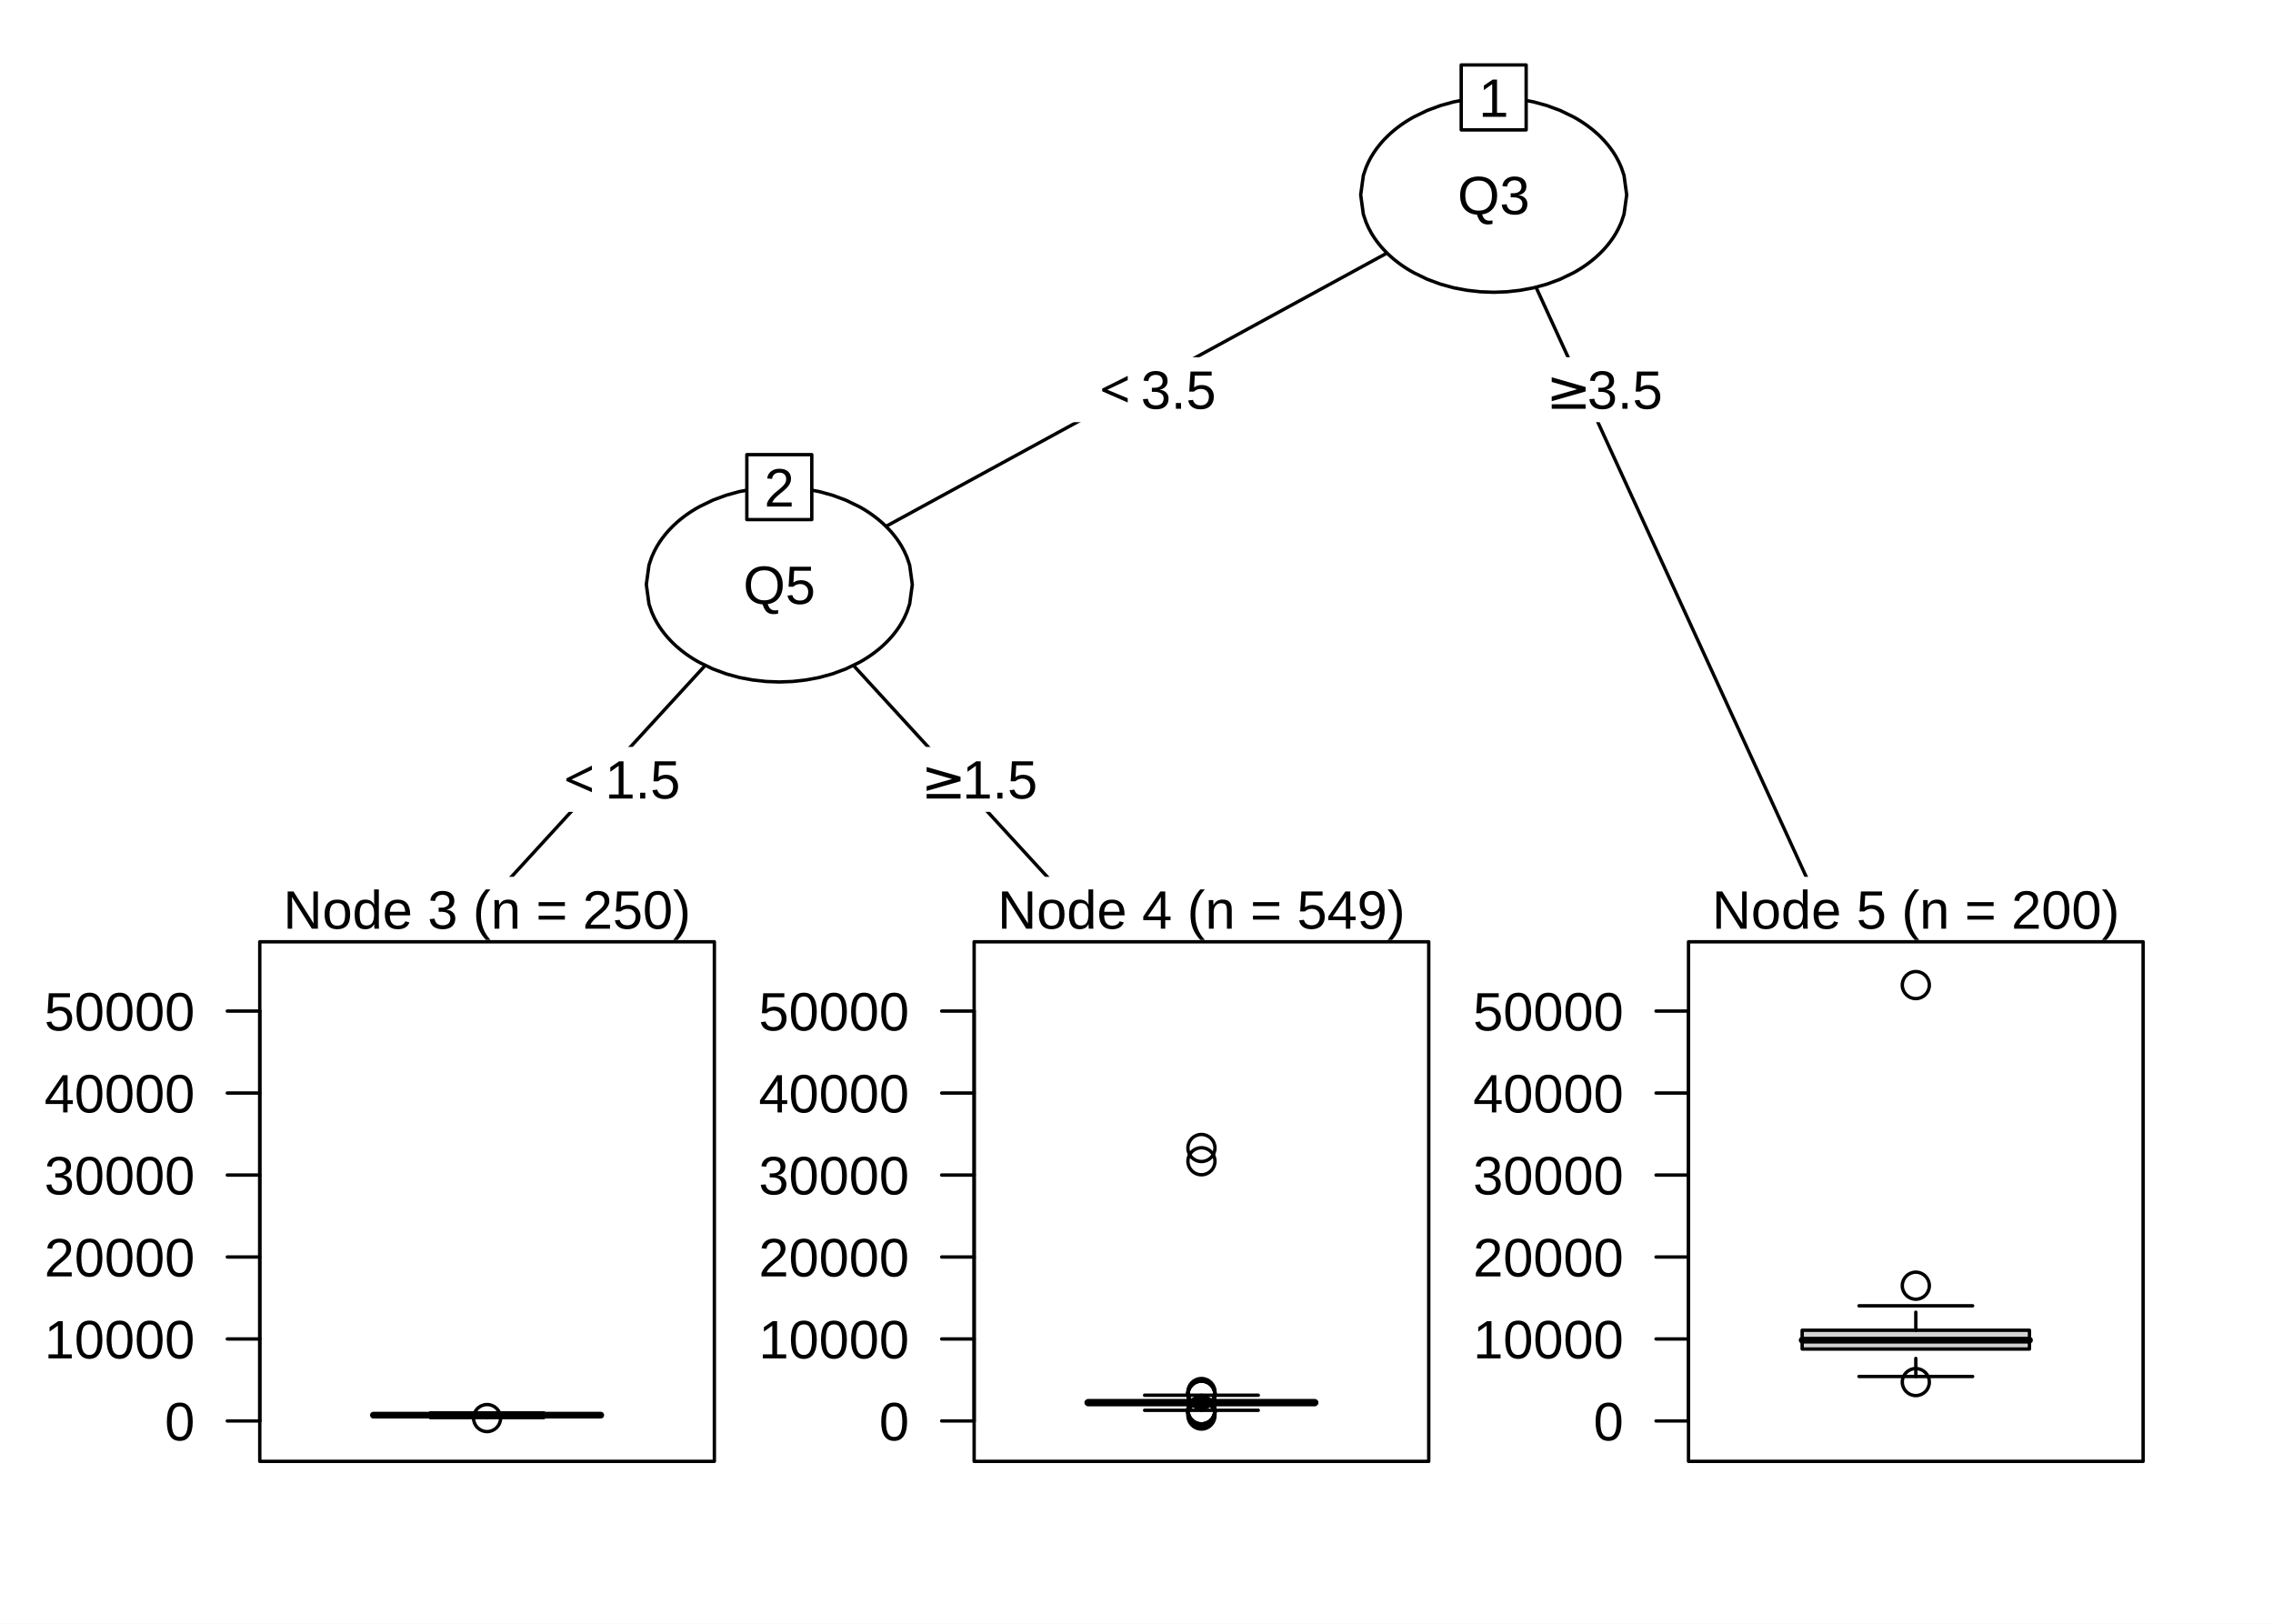
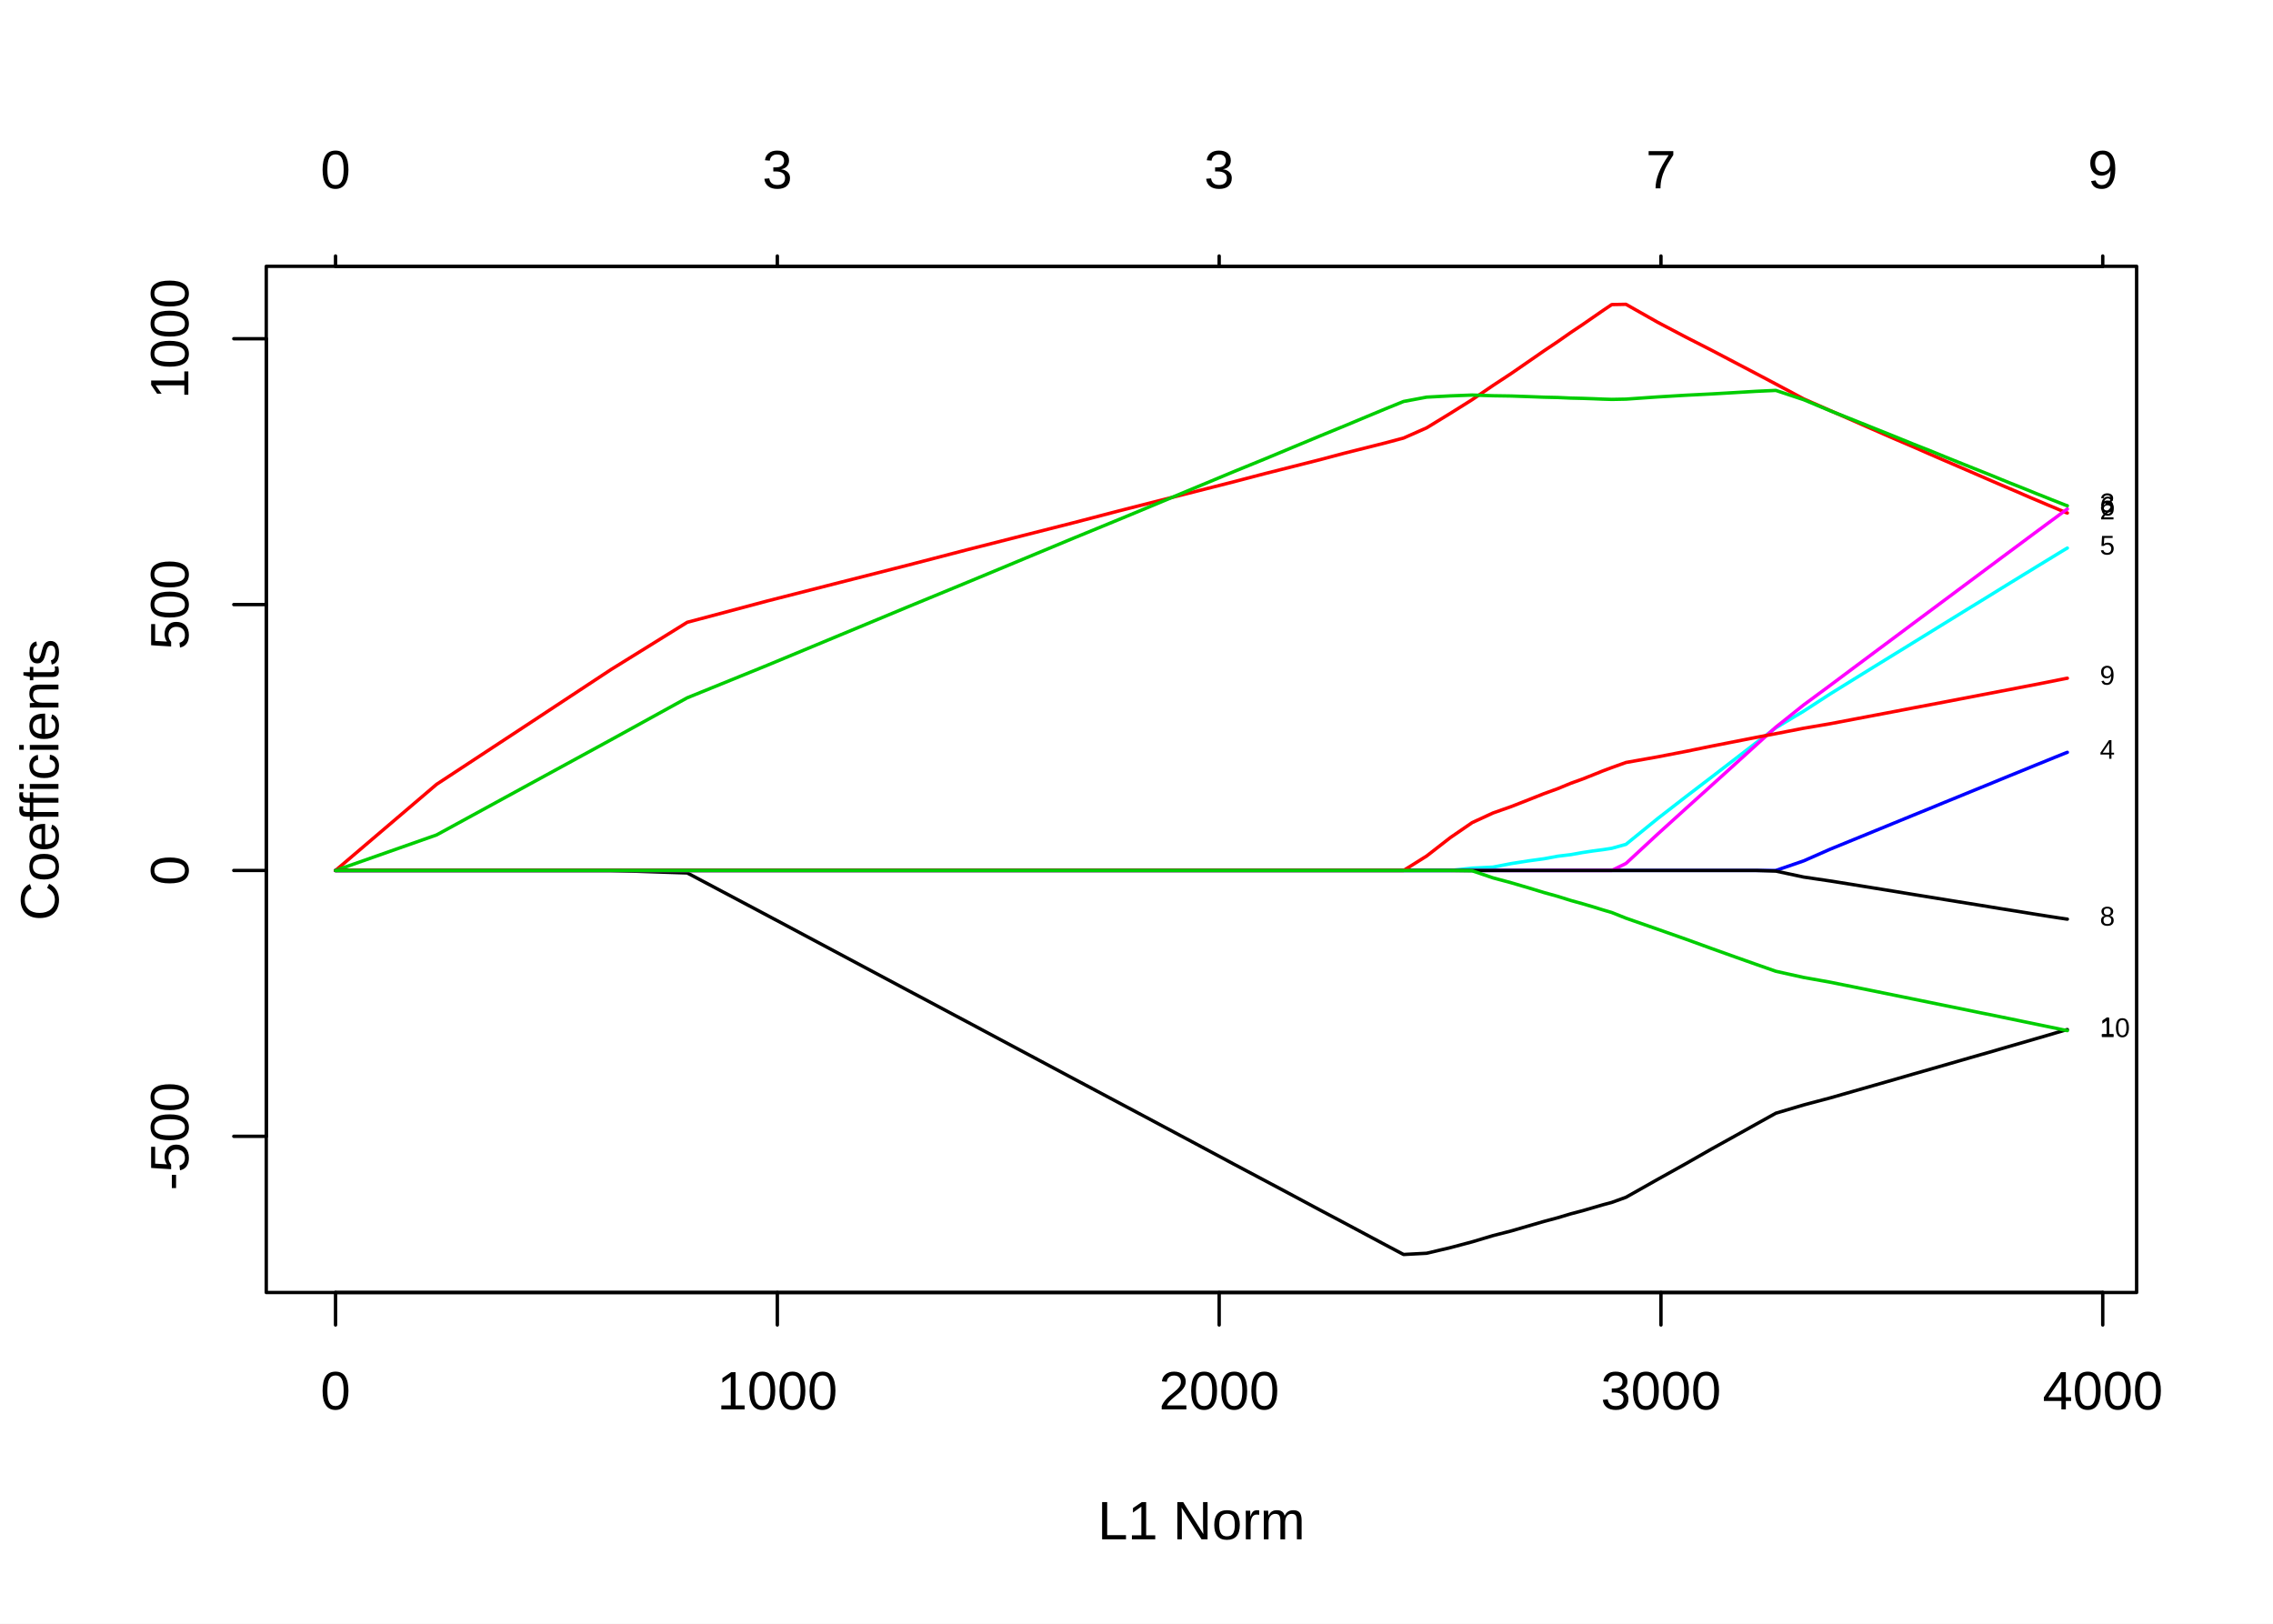
<svg xmlns="http://www.w3.org/2000/svg" viewBox="0 0 504.00 360.00">
  <defs>
    <style type="text/css">
    line, polyline, polygon, path, rect, circle {
      fill: none;
      stroke: #000000;
      stroke-linecap: round;
      stroke-linejoin: round;
      stroke-miterlimit: 10.00;
    }
  </style>
  </defs>
  <rect width="100%" height="100%" style="stroke: none; fill: #FFFFFF;" />
-   <polyline points="331.20,43.20 172.80,129.60 " style="stroke-width: 0.75;" />
-   <polyline points="331.20,43.20 410.40,216.00 " style="stroke-width: 0.75;" />
-   <polygon points="301.71,43.20 302.30,38.90 302.89,37.15 303.48,35.83 304.07,34.73 304.66,33.78 305.25,32.94 305.84,32.18 306.43,31.48 307.02,30.84 307.61,30.24 308.20,29.68 308.79,29.16 309.38,28.67 309.97,28.21 310.56,27.77 311.15,27.36 311.74,26.97 312.33,26.60 312.92,26.25 313.51,25.92 313.51,25.92 316.46,24.49 319.41,23.40 322.35,22.59 325.30,22.04 328.25,21.71 331.20,21.60 334.15,21.71 337.10,22.04 340.05,22.59 342.99,23.40 345.94,24.49 348.89,25.92 348.89,25.92 349.48,26.25 350.07,26.60 350.66,26.97 351.25,27.36 351.84,27.77 352.43,28.21 353.02,28.67 353.61,29.16 354.20,29.68 354.79,30.24 355.38,30.84 355.97,31.48 356.56,32.18 357.15,32.94 357.74,33.78 358.33,34.73 358.92,35.83 359.51,37.15 360.10,38.90 360.69,43.20 360.69,43.20 360.10,47.50 359.51,49.25 358.92,50.57 358.33,51.67 357.74,52.62 357.15,53.46 356.56,54.22 355.97,54.92 355.38,55.56 354.79,56.16 354.20,56.72 353.61,57.24 353.02,57.73 352.43,58.19 351.84,58.63 351.25,59.04 350.66,59.43 350.07,59.80 349.48,60.15 348.89,60.48 348.89,60.48 345.94,61.91 342.99,63.00 340.05,63.81 337.10,64.36 334.15,64.69 331.20,64.80 328.25,64.69 325.30,64.36 322.35,63.81 319.41,63.00 316.46,61.91 313.51,60.48 313.51,60.48 312.92,60.15 312.33,59.80 311.74,59.43 311.15,59.04 310.56,58.63 309.97,58.19 309.38,57.73 308.79,57.24 308.20,56.72 307.61,56.16 307.02,55.56 306.43,54.92 305.84,54.22 305.25,53.46 304.66,52.62 304.07,51.67 303.48,50.57 302.89,49.25 302.30,47.50 301.71,43.20 " style="stroke-width: 0.75; fill: #FFFFFF;" />
-   <text x="323.20" y="47.50" style="font-size: 12.00px; font-family: Arial;" textLength="16.01px" lengthAdjust="spacingAndGlyphs">Q3</text>
-   <rect x="324.00" y="14.40" width="14.40" height="14.40" style="stroke-width: 0.75; fill: #FFFFFF;" />
-   <text x="327.86" y="25.90" style="font-size: 12.00px; font-family: Arial;" textLength="6.67px" lengthAdjust="spacingAndGlyphs">1</text>
-   <rect x="234.35" y="79.20" width="35.30" height="14.40" style="stroke-width: 0.75; stroke: none; fill: #FFFFFF;" />
-   <text x="243.80" y="90.63" style="font-size: 12.00px; font-family: PT Serif;" textLength="6.40px" lengthAdjust="spacingAndGlyphs">&lt;</text>
-   <text x="252.97" y="90.63" style="font-size: 12.00px; font-family: Arial;" textLength="16.68px" lengthAdjust="spacingAndGlyphs">3.5</text>
-   <rect x="333.35" y="79.20" width="35.30" height="14.40" style="stroke-width: 0.75; stroke: none; fill: #FFFFFF;" />
-   <text x="342.80" y="90.63" style="font-size: 12.00px; font-family: PT Serif;" textLength="6.40px" lengthAdjust="spacingAndGlyphs">≥</text>
-   <text x="351.97" y="90.63" style="font-size: 12.00px; font-family: Arial;" textLength="16.68px" lengthAdjust="spacingAndGlyphs">3.5</text>
-   <polyline points="172.80,129.60 93.60,216.00 " style="stroke-width: 0.75;" />
-   <polyline points="172.80,129.60 252.00,216.00 " style="stroke-width: 0.75;" />
-   <polygon points="143.31,129.60 143.90,125.30 144.49,123.55 145.08,122.23 145.67,121.13 146.26,120.18 146.85,119.34 147.44,118.58 148.03,117.88 148.62,117.24 149.21,116.64 149.80,116.08 150.39,115.56 150.98,115.07 151.57,114.61 152.16,114.17 152.75,113.76 153.34,113.37 153.93,113.00 154.52,112.65 155.11,112.32 155.11,112.32 158.06,110.89 161.01,109.80 163.95,108.99 166.90,108.44 169.85,108.11 172.80,108.00 175.75,108.11 178.70,108.44 181.65,108.99 184.59,109.80 187.54,110.89 190.49,112.32 190.49,112.32 191.08,112.65 191.67,113.00 192.26,113.37 192.85,113.76 193.44,114.17 194.03,114.61 194.62,115.07 195.21,115.56 195.80,116.08 196.39,116.64 196.98,117.24 197.57,117.88 198.16,118.58 198.75,119.34 199.34,120.18 199.93,121.13 200.52,122.23 201.11,123.55 201.70,125.30 202.29,129.60 202.29,129.60 201.70,133.90 201.11,135.65 200.52,136.97 199.93,138.07 199.34,139.02 198.75,139.86 198.16,140.62 197.57,141.32 196.98,141.96 196.39,142.56 195.80,143.12 195.21,143.64 194.62,144.13 194.03,144.59 193.44,145.03 192.85,145.44 192.26,145.83 191.67,146.20 191.08,146.55 190.49,146.88 190.49,146.88 187.54,148.31 184.59,149.40 181.65,150.21 178.70,150.76 175.75,151.09 172.80,151.20 169.85,151.09 166.90,150.76 163.95,150.21 161.01,149.40 158.06,148.31 155.11,146.88 155.11,146.88 154.52,146.55 153.93,146.20 153.34,145.83 152.75,145.44 152.16,145.03 151.57,144.59 150.98,144.13 150.39,143.64 149.80,143.12 149.21,142.56 148.62,141.96 148.03,141.32 147.44,140.62 146.85,139.86 146.26,139.02 145.67,138.07 145.08,136.97 144.49,135.65 143.90,133.90 143.31,129.60 " style="stroke-width: 0.75; fill: #FFFFFF;" />
-   <text x="164.80" y="133.90" style="font-size: 12.00px; font-family: Arial;" textLength="16.01px" lengthAdjust="spacingAndGlyphs">Q5</text>
-   <rect x="165.60" y="100.80" width="14.40" height="14.40" style="stroke-width: 0.75; fill: #FFFFFF;" />
-   <text x="169.46" y="112.30" style="font-size: 12.00px; font-family: Arial;" textLength="6.67px" lengthAdjust="spacingAndGlyphs">2</text>
-   <rect x="115.55" y="165.60" width="35.30" height="14.40" style="stroke-width: 0.75; stroke: none; fill: #FFFFFF;" />
-   <text x="125.00" y="177.04" style="font-size: 12.00px; font-family: PT Serif;" textLength="6.40px" lengthAdjust="spacingAndGlyphs">&lt;</text>
-   <text x="134.17" y="177.04" style="font-size: 12.00px; font-family: Arial;" textLength="16.68px" lengthAdjust="spacingAndGlyphs">1.5</text>
-   <rect x="194.75" y="165.60" width="35.30" height="14.40" style="stroke-width: 0.75; stroke: none; fill: #FFFFFF;" />
-   <text x="204.20" y="177.04" style="font-size: 12.00px; font-family: PT Serif;" textLength="6.40px" lengthAdjust="spacingAndGlyphs">≥</text>
-   <text x="213.37" y="177.04" style="font-size: 12.00px; font-family: Arial;" textLength="16.68px" lengthAdjust="spacingAndGlyphs">1.5</text>
-   <rect x="14.40" y="194.40" width="158.40" height="129.60" style="stroke-width: 0.75; stroke: none; fill: #FFFFFF;" />
-   <text x="62.80" y="205.90" style="font-size: 12.00px; font-family: Arial;" textLength="90.39px" lengthAdjust="spacingAndGlyphs">Node 3 (n = 250)</text>
-   <polyline points="57.60,315.04 57.60,224.17 " style="stroke-width: 0.75;" />
-   <line x1="57.60" y1="315.04" x2="50.40" y2="315.04" style="stroke-width: 0.75;" />
-   <line x1="57.60" y1="296.86" x2="50.40" y2="296.86" style="stroke-width: 0.75;" />
-   <line x1="57.60" y1="278.69" x2="50.40" y2="278.69" style="stroke-width: 0.75;" />
-   <line x1="57.60" y1="260.52" x2="50.40" y2="260.52" style="stroke-width: 0.75;" />
-   <line x1="57.60" y1="242.34" x2="50.40" y2="242.34" style="stroke-width: 0.75;" />
-   <line x1="57.60" y1="224.17" x2="50.40" y2="224.17" style="stroke-width: 0.75;" />
-   <text x="36.53" y="319.34" style="font-size: 12.00px; font-family: Arial;" textLength="6.67px" lengthAdjust="spacingAndGlyphs">0</text>
-   <text x="9.83" y="301.16" style="font-size: 12.00px; font-family: Arial;" textLength="33.37px" lengthAdjust="spacingAndGlyphs">10000</text>
-   <text x="9.83" y="282.99" style="font-size: 12.00px; font-family: Arial;" textLength="33.37px" lengthAdjust="spacingAndGlyphs">20000</text>
-   <text x="9.83" y="264.81" style="font-size: 12.00px; font-family: Arial;" textLength="33.37px" lengthAdjust="spacingAndGlyphs">30000</text>
-   <text x="9.83" y="246.64" style="font-size: 12.00px; font-family: Arial;" textLength="33.37px" lengthAdjust="spacingAndGlyphs">40000</text>
-   <text x="9.83" y="228.46" style="font-size: 12.00px; font-family: Arial;" textLength="33.37px" lengthAdjust="spacingAndGlyphs">50000</text>
-   <rect x="57.60" y="208.80" width="100.80" height="115.20" style="stroke-width: 0.75;" />
  <defs>
-     <clipPath id="cpNTcuNjB8MTU4LjQwfDMyNC4wMHwyMDguODA=">
-       <rect x="57.60" y="208.80" width="100.80" height="115.20" />
+     <clipPath id="cpNTkuMDR8NDczLjc2fDI4Ni41Nnw1OS4wNA==">
+       <rect x="59.04" y="59.04" width="414.72" height="227.52" />
    </clipPath>
  </defs>
-   <polyline points="95.40,314.30 120.60,314.30 " style="stroke-width: 0.75;" clip-path="url(#cpNTcuNjB8MTU4LjQwfDMyNC4wMHwyMDguODA=)" />
-   <polyline points="108.00,314.30 108.00,313.89 " style="stroke-width: 0.75; stroke-dasharray: 4.00,4.00;" clip-path="url(#cpNTcuNjB8MTU4LjQwfDMyNC4wMHwyMDguODA=)" />
-   <rect x="82.80" y="313.61" width="50.40" height="0.28" style="stroke-width: 0.75; fill: #D3D3D3;" clip-path="url(#cpNTcuNjB8MTU4LjQwfDMyNC4wMHwyMDguODA=)" />
-   <polyline points="82.80,313.75 133.20,313.75 " style="stroke-width: 1.50;" clip-path="url(#cpNTcuNjB8MTU4LjQwfDMyNC4wMHwyMDguODA=)" />
-   <polyline points="108.00,313.61 108.00,313.25 " style="stroke-width: 0.75; stroke-dasharray: 4.00,4.00;" clip-path="url(#cpNTcuNjB8MTU4LjQwfDMyNC4wMHwyMDguODA=)" />
-   <polyline points="95.40,313.25 120.60,313.25 " style="stroke-width: 0.75;" clip-path="url(#cpNTcuNjB8MTU4LjQwfDMyNC4wMHwyMDguODA=)" />
-   <circle cx="108.00" cy="314.40" r="2.25pt" style="stroke-width: 0.75;" clip-path="url(#cpNTcuNjB8MTU4LjQwfDMyNC4wMHwyMDguODA=)" />
+   <polyline points="74.40,192.99 96.81,192.99 117.05,192.99 135.49,192.99 152.38,193.54 170.18,202.98 186.36,211.60 201.10,219.46 214.54,226.61 226.78,233.14 237.93,239.09 248.10,244.50 257.36,249.43 265.79,253.93 273.47,258.04 280.49,261.76 286.87,265.16 292.68,268.27 297.98,271.08 302.81,273.66 307.21,276.01 311.22,278.13 316.33,277.86 321.58,276.62 326.43,275.33 331.04,273.95 335.10,272.91 338.88,271.81 342.33,270.81 345.42,269.98 348.32,269.11 350.88,268.44 353.25,267.75 355.43,267.11 357.38,266.59 360.53,265.45 367.58,261.47 373.77,258.02 379.55,254.72 384.70,251.86 389.39,249.24 393.76,246.81 399.92,244.98 405.80,243.42 411.01,241.93 415.80,240.56 420.17,239.31 424.24,238.13 427.78,237.12 431.15,236.15 434.17,235.28 436.90,234.49 439.38,233.78 441.64,233.14 443.77,232.51 445.67,231.96 447.37,231.47 448.90,231.03 450.38,230.60 451.67,230.22 452.83,229.89 453.94,229.56 454.91,229.28 455.76,229.02 456.59,228.78 457.30,228.57 458.00,228.36 458.40,228.27 " style="stroke-width: 0.75;" clip-path="url(#cpNTkuMDR8NDczLjc2fDI4Ni41Nnw1OS4wNA==)" />
  <defs>
    <clipPath id="cpMC4wMHw1MDQuMDB8MzYwLjAwfDAuMDA=">
      <rect x="0.00" y="0.00" width="504.00" height="360.00" />
    </clipPath>
  </defs>
-   <rect x="172.80" y="194.40" width="158.40" height="129.60" style="stroke-width: 0.75; stroke: none; fill: #FFFFFF;" clip-path="url(#cpMC4wMHw1MDQuMDB8MzYwLjAwfDAuMDA=)" />
+   <line x1="74.40" y1="286.56" x2="466.25" y2="286.56" style="stroke-width: 0.75;" clip-path="url(#cpMC4wMHw1MDQuMDB8MzYwLjAwfDAuMDA=)" />
+   <line x1="74.40" y1="286.56" x2="74.40" y2="293.76" style="stroke-width: 0.75;" clip-path="url(#cpMC4wMHw1MDQuMDB8MzYwLjAwfDAuMDA=)" />
+   <line x1="172.36" y1="286.56" x2="172.36" y2="293.76" style="stroke-width: 0.75;" clip-path="url(#cpMC4wMHw1MDQuMDB8MzYwLjAwfDAuMDA=)" />
+   <line x1="270.33" y1="286.56" x2="270.33" y2="293.76" style="stroke-width: 0.75;" clip-path="url(#cpMC4wMHw1MDQuMDB8MzYwLjAwfDAuMDA=)" />
+   <line x1="368.29" y1="286.56" x2="368.29" y2="293.76" style="stroke-width: 0.75;" clip-path="url(#cpMC4wMHw1MDQuMDB8MzYwLjAwfDAuMDA=)" />
+   <line x1="466.25" y1="286.56" x2="466.25" y2="293.76" style="stroke-width: 0.75;" clip-path="url(#cpMC4wMHw1MDQuMDB8MzYwLjAwfDAuMDA=)" />
  <g clip-path="url(#cpMC4wMHw1MDQuMDB8MzYwLjAwfDAuMDA=)">
-     <text x="221.20" y="205.90" style="font-size: 12.00px; font-family: Arial;" textLength="90.39px" lengthAdjust="spacingAndGlyphs">Node 4 (n = 549)</text>
-   </g>
-   <polyline points="216.00,315.04 216.00,224.17 " style="stroke-width: 0.75;" clip-path="url(#cpMC4wMHw1MDQuMDB8MzYwLjAwfDAuMDA=)" />
-   <line x1="216.00" y1="315.04" x2="208.80" y2="315.04" style="stroke-width: 0.75;" clip-path="url(#cpMC4wMHw1MDQuMDB8MzYwLjAwfDAuMDA=)" />
-   <line x1="216.00" y1="296.86" x2="208.80" y2="296.86" style="stroke-width: 0.75;" clip-path="url(#cpMC4wMHw1MDQuMDB8MzYwLjAwfDAuMDA=)" />
-   <line x1="216.00" y1="278.69" x2="208.80" y2="278.69" style="stroke-width: 0.75;" clip-path="url(#cpMC4wMHw1MDQuMDB8MzYwLjAwfDAuMDA=)" />
-   <line x1="216.00" y1="260.52" x2="208.80" y2="260.52" style="stroke-width: 0.75;" clip-path="url(#cpMC4wMHw1MDQuMDB8MzYwLjAwfDAuMDA=)" />
-   <line x1="216.00" y1="242.34" x2="208.80" y2="242.34" style="stroke-width: 0.75;" clip-path="url(#cpMC4wMHw1MDQuMDB8MzYwLjAwfDAuMDA=)" />
-   <line x1="216.00" y1="224.17" x2="208.80" y2="224.17" style="stroke-width: 0.75;" clip-path="url(#cpMC4wMHw1MDQuMDB8MzYwLjAwfDAuMDA=)" />
-   <g clip-path="url(#cpMC4wMHw1MDQuMDB8MzYwLjAwfDAuMDA=)">
-     <text x="194.93" y="319.34" style="font-size: 12.00px; font-family: Arial;" textLength="6.67px" lengthAdjust="spacingAndGlyphs">0</text>
+     <text x="71.06" y="312.48" style="font-size: 12.00px; font-family: Arial;" textLength="6.67px" lengthAdjust="spacingAndGlyphs">0</text>
  </g>
  <g clip-path="url(#cpMC4wMHw1MDQuMDB8MzYwLjAwfDAuMDA=)">
-     <text x="168.23" y="301.16" style="font-size: 12.00px; font-family: Arial;" textLength="33.37px" lengthAdjust="spacingAndGlyphs">10000</text>
+     <text x="159.02" y="312.48" style="font-size: 12.00px; font-family: Arial;" textLength="26.70px" lengthAdjust="spacingAndGlyphs">1000</text>
  </g>
  <g clip-path="url(#cpMC4wMHw1MDQuMDB8MzYwLjAwfDAuMDA=)">
-     <text x="168.23" y="282.99" style="font-size: 12.00px; font-family: Arial;" textLength="33.37px" lengthAdjust="spacingAndGlyphs">20000</text>
+     <text x="256.98" y="312.48" style="font-size: 12.00px; font-family: Arial;" textLength="26.70px" lengthAdjust="spacingAndGlyphs">2000</text>
  </g>
  <g clip-path="url(#cpMC4wMHw1MDQuMDB8MzYwLjAwfDAuMDA=)">
-     <text x="168.23" y="264.81" style="font-size: 12.00px; font-family: Arial;" textLength="33.37px" lengthAdjust="spacingAndGlyphs">30000</text>
+     <text x="354.94" y="312.48" style="font-size: 12.00px; font-family: Arial;" textLength="26.70px" lengthAdjust="spacingAndGlyphs">3000</text>
  </g>
  <g clip-path="url(#cpMC4wMHw1MDQuMDB8MzYwLjAwfDAuMDA=)">
-     <text x="168.23" y="246.64" style="font-size: 12.00px; font-family: Arial;" textLength="33.37px" lengthAdjust="spacingAndGlyphs">40000</text>
+     <text x="452.91" y="312.48" style="font-size: 12.00px; font-family: Arial;" textLength="26.70px" lengthAdjust="spacingAndGlyphs">4000</text>
+   </g>
+   <line x1="59.04" y1="251.93" x2="59.04" y2="75.10" style="stroke-width: 0.75;" clip-path="url(#cpMC4wMHw1MDQuMDB8MzYwLjAwfDAuMDA=)" />
+   <line x1="59.04" y1="251.93" x2="51.84" y2="251.93" style="stroke-width: 0.75;" clip-path="url(#cpMC4wMHw1MDQuMDB8MzYwLjAwfDAuMDA=)" />
+   <line x1="59.04" y1="192.99" x2="51.84" y2="192.99" style="stroke-width: 0.75;" clip-path="url(#cpMC4wMHw1MDQuMDB8MzYwLjAwfDAuMDA=)" />
+   <line x1="59.04" y1="134.04" x2="51.84" y2="134.04" style="stroke-width: 0.75;" clip-path="url(#cpMC4wMHw1MDQuMDB8MzYwLjAwfDAuMDA=)" />
+   <line x1="59.04" y1="75.10" x2="51.84" y2="75.10" style="stroke-width: 0.75;" clip-path="url(#cpMC4wMHw1MDQuMDB8MzYwLjAwfDAuMDA=)" />
+   <g clip-path="url(#cpMC4wMHw1MDQuMDB8MzYwLjAwfDAuMDA=)">
+     <text transform="translate(41.76,263.94) rotate(-90)" style="font-size: 12.00px; font-family: Arial;" textLength="24.02px" lengthAdjust="spacingAndGlyphs">-500</text>
  </g>
  <g clip-path="url(#cpMC4wMHw1MDQuMDB8MzYwLjAwfDAuMDA=)">
-     <text x="168.23" y="228.46" style="font-size: 12.00px; font-family: Arial;" textLength="33.37px" lengthAdjust="spacingAndGlyphs">50000</text>
+     <text transform="translate(41.76,196.32) rotate(-90)" style="font-size: 12.00px; font-family: Arial;" textLength="6.67px" lengthAdjust="spacingAndGlyphs">0</text>
  </g>
-   <rect x="216.00" y="208.80" width="100.80" height="115.20" style="stroke-width: 0.75;" clip-path="url(#cpMC4wMHw1MDQuMDB8MzYwLjAwfDAuMDA=)" />
+   <g clip-path="url(#cpMC4wMHw1MDQuMDB8MzYwLjAwfDAuMDA=)">
+     <text transform="translate(41.76,144.05) rotate(-90)" style="font-size: 12.00px; font-family: Arial;" textLength="20.02px" lengthAdjust="spacingAndGlyphs">500</text>
+   </g>
+   <g clip-path="url(#cpMC4wMHw1MDQuMDB8MzYwLjAwfDAuMDA=)">
+     <text transform="translate(41.76,88.44) rotate(-90)" style="font-size: 12.00px; font-family: Arial;" textLength="26.70px" lengthAdjust="spacingAndGlyphs">1000</text>
+   </g>
+   <polyline points="59.04,286.56 473.76,286.56 473.76,59.04 59.04,59.04 59.04,286.56 " style="stroke-width: 0.75;" clip-path="url(#cpMC4wMHw1MDQuMDB8MzYwLjAwfDAuMDA=)" />
+   <g clip-path="url(#cpMC4wMHw1MDQuMDB8MzYwLjAwfDAuMDA=)">
+     <text x="243.39" y="341.28" style="font-size: 12.00px; font-family: Arial;" textLength="46.01px" lengthAdjust="spacingAndGlyphs">L1 Norm</text>
+   </g>
+   <g clip-path="url(#cpMC4wMHw1MDQuMDB8MzYwLjAwfDAuMDA=)">
+     <text transform="translate(12.96,204.15) rotate(-90)" style="font-size: 12.00px; font-family: Arial;" textLength="62.70px" lengthAdjust="spacingAndGlyphs">Coefficients</text>
+   </g>
  <defs>
-     <clipPath id="cpMjE2LjAwfDMxNi44MHwzMjQuMDB8MjA4Ljgw">
-       <rect x="216.00" y="208.80" width="100.80" height="115.20" />
+     <clipPath id="cpNTkuMDR8NDczLjc2fDI4Ni41Nnw1OS4wNA==">
+       <rect x="59.04" y="59.04" width="414.72" height="227.52" />
    </clipPath>
  </defs>
-   <polyline points="253.80,312.68 279.00,312.68 " style="stroke-width: 0.75;" clip-path="url(#cpMjE2LjAwfDMxNi44MHwzMjQuMDB8MjA4Ljgw)" />
-   <polyline points="266.40,312.68 266.40,311.41 " style="stroke-width: 0.75; stroke-dasharray: 4.00,4.00;" clip-path="url(#cpMjE2LjAwfDMxNi44MHwzMjQuMDB8MjA4Ljgw)" />
-   <rect x="241.20" y="310.56" width="50.40" height="0.85" style="stroke-width: 0.75; fill: #D3D3D3;" clip-path="url(#cpMjE2LjAwfDMxNi44MHwzMjQuMDB8MjA4Ljgw)" />
-   <polyline points="241.20,310.97 291.60,310.97 " style="stroke-width: 1.50;" clip-path="url(#cpMjE2LjAwfDMxNi44MHwzMjQuMDB8MjA4Ljgw)" />
-   <polyline points="266.40,310.56 266.40,309.34 " style="stroke-width: 0.75; stroke-dasharray: 4.00,4.00;" clip-path="url(#cpMjE2LjAwfDMxNi44MHwzMjQuMDB8MjA4Ljgw)" />
-   <polyline points="253.80,309.34 279.00,309.34 " style="stroke-width: 0.75;" clip-path="url(#cpMjE2LjAwfDMxNi44MHwzMjQuMDB8MjA4Ljgw)" />
-   <circle cx="266.40" cy="312.79" r="2.25pt" style="stroke-width: 0.75;" clip-path="url(#cpMjE2LjAwfDMxNi44MHwzMjQuMDB8MjA4Ljgw)" />
-   <circle cx="266.40" cy="313.06" r="2.25pt" style="stroke-width: 0.75;" clip-path="url(#cpMjE2LjAwfDMxNi44MHwzMjQuMDB8MjA4Ljgw)" />
-   <circle cx="266.40" cy="312.88" r="2.25pt" style="stroke-width: 0.75;" clip-path="url(#cpMjE2LjAwfDMxNi44MHwzMjQuMDB8MjA4Ljgw)" />
-   <circle cx="266.40" cy="309.10" r="2.25pt" style="stroke-width: 0.75;" clip-path="url(#cpMjE2LjAwfDMxNi44MHwzMjQuMDB8MjA4Ljgw)" />
-   <circle cx="266.40" cy="312.68" r="2.25pt" style="stroke-width: 0.75;" clip-path="url(#cpMjE2LjAwfDMxNi44MHwzMjQuMDB8MjA4Ljgw)" />
-   <circle cx="266.40" cy="309.16" r="2.25pt" style="stroke-width: 0.75;" clip-path="url(#cpMjE2LjAwfDMxNi44MHwzMjQuMDB8MjA4Ljgw)" />
-   <circle cx="266.40" cy="312.77" r="2.25pt" style="stroke-width: 0.75;" clip-path="url(#cpMjE2LjAwfDMxNi44MHwzMjQuMDB8MjA4Ljgw)" />
-   <circle cx="266.40" cy="309.10" r="2.25pt" style="stroke-width: 0.75;" clip-path="url(#cpMjE2LjAwfDMxNi44MHwzMjQuMDB8MjA4Ljgw)" />
-   <circle cx="266.40" cy="312.81" r="2.25pt" style="stroke-width: 0.75;" clip-path="url(#cpMjE2LjAwfDMxNi44MHwzMjQuMDB8MjA4Ljgw)" />
-   <circle cx="266.40" cy="309.23" r="2.25pt" style="stroke-width: 0.75;" clip-path="url(#cpMjE2LjAwfDMxNi44MHwzMjQuMDB8MjA4Ljgw)" />
-   <circle cx="266.40" cy="313.32" r="2.25pt" style="stroke-width: 0.75;" clip-path="url(#cpMjE2LjAwfDMxNi44MHwzMjQuMDB8MjA4Ljgw)" />
-   <circle cx="266.40" cy="312.90" r="2.25pt" style="stroke-width: 0.75;" clip-path="url(#cpMjE2LjAwfDMxNi44MHwzMjQuMDB8MjA4Ljgw)" />
-   <circle cx="266.40" cy="257.46" r="2.25pt" style="stroke-width: 0.75;" clip-path="url(#cpMjE2LjAwfDMxNi44MHwzMjQuMDB8MjA4Ljgw)" />
-   <circle cx="266.40" cy="312.73" r="2.25pt" style="stroke-width: 0.75;" clip-path="url(#cpMjE2LjAwfDMxNi44MHwzMjQuMDB8MjA4Ljgw)" />
-   <circle cx="266.40" cy="308.63" r="2.25pt" style="stroke-width: 0.75;" clip-path="url(#cpMjE2LjAwfDMxNi44MHwzMjQuMDB8MjA4Ljgw)" />
-   <circle cx="266.40" cy="312.70" r="2.25pt" style="stroke-width: 0.75;" clip-path="url(#cpMjE2LjAwfDMxNi44MHwzMjQuMDB8MjA4Ljgw)" />
-   <circle cx="266.40" cy="254.52" r="2.25pt" style="stroke-width: 0.75;" clip-path="url(#cpMjE2LjAwfDMxNi44MHwzMjQuMDB8MjA4Ljgw)" />
-   <circle cx="266.40" cy="313.84" r="2.25pt" style="stroke-width: 0.75;" clip-path="url(#cpMjE2LjAwfDMxNi44MHwzMjQuMDB8MjA4Ljgw)" />
-   <circle cx="266.40" cy="309.16" r="2.25pt" style="stroke-width: 0.75;" clip-path="url(#cpMjE2LjAwfDMxNi44MHwzMjQuMDB8MjA4Ljgw)" />
-   <circle cx="266.40" cy="308.84" r="2.25pt" style="stroke-width: 0.75;" clip-path="url(#cpMjE2LjAwfDMxNi44MHwzMjQuMDB8MjA4Ljgw)" />
-   <circle cx="266.40" cy="312.85" r="2.25pt" style="stroke-width: 0.75;" clip-path="url(#cpMjE2LjAwfDMxNi44MHwzMjQuMDB8MjA4Ljgw)" />
+   <polyline points="74.40,192.99 96.81,173.89 117.05,160.59 135.49,148.44 152.38,137.97 170.18,133.23 186.36,129.10 201.10,125.35 214.54,121.86 226.78,118.75 237.93,115.92 248.10,113.27 257.36,110.92 265.79,108.79 273.47,106.84 280.49,105.00 286.87,103.39 292.68,101.92 297.98,100.51 302.81,99.30 307.21,98.19 311.22,97.12 316.33,94.86 321.58,91.65 326.43,88.61 331.04,85.47 335.10,82.80 338.88,80.19 342.33,77.80 345.42,75.73 348.32,73.70 350.88,71.99 353.25,70.35 355.43,68.84 357.38,67.53 360.53,67.47 367.58,71.46 373.77,74.72 379.55,77.67 384.70,80.37 389.39,82.83 393.76,85.14 399.92,88.43 405.80,91.02 411.01,93.31 415.80,95.42 420.17,97.33 424.24,99.07 427.78,100.63 431.15,102.09 434.17,103.39 436.90,104.57 439.38,105.65 441.64,106.63 443.77,107.55 445.67,108.36 447.37,109.08 448.90,109.75 450.38,110.39 451.67,110.93 452.83,111.42 453.94,111.90 454.91,112.30 455.76,112.65 456.59,113.01 457.30,113.30 458.00,113.60 458.40,113.73 " style="stroke-width: 0.75; stroke: #FF0000;" clip-path="url(#cpNTkuMDR8NDczLjc2fDI4Ni41Nnw1OS4wNA==)" />
+   <polyline points="74.40,192.99 96.81,185.11 117.05,174.06 135.49,164.01 152.38,154.71 170.18,147.48 186.36,140.76 201.10,134.63 214.54,129.09 226.78,124.00 237.93,119.36 248.10,115.18 257.36,111.33 265.79,107.81 273.47,104.61 280.49,101.74 286.87,99.08 292.68,96.66 297.98,94.49 302.81,92.47 307.21,90.64 311.22,89.01 316.33,88.05 321.58,87.77 326.43,87.59 331.04,87.74 335.10,87.80 338.88,87.93 342.33,88.06 345.42,88.13 348.32,88.26 350.88,88.32 353.25,88.40 355.43,88.49 357.38,88.55 360.53,88.49 367.58,88.00 373.77,87.63 379.55,87.34 384.70,87.04 389.39,86.76 393.76,86.56 399.92,88.61 405.80,91.07 411.01,93.13 415.80,95.05 420.17,96.80 424.24,98.46 427.78,99.85 431.15,101.23 434.17,102.45 436.90,103.54 439.38,104.53 441.64,105.43 443.77,106.31 445.67,107.08 447.37,107.75 448.90,108.36 450.38,108.96 451.67,109.49 452.83,109.94 453.94,110.39 454.91,110.78 455.76,111.11 456.59,111.44 457.30,111.72 458.00,112.00 458.40,112.13 " style="stroke-width: 0.75; stroke: #00CD00;" clip-path="url(#cpNTkuMDR8NDczLjc2fDI4Ni41Nnw1OS4wNA==)" />
+   <polyline points="74.40,192.99 96.81,192.99 117.05,192.99 135.49,192.99 152.38,192.99 170.18,192.99 186.36,192.99 201.10,192.99 214.54,192.99 226.78,192.99 237.93,192.99 248.10,192.99 257.36,192.99 265.79,192.99 273.47,192.99 280.49,192.99 286.87,192.99 292.68,192.99 297.98,192.99 302.81,192.99 307.21,192.99 311.22,192.99 316.33,192.99 321.58,192.99 326.43,192.99 331.04,192.99 335.10,192.99 338.88,192.99 342.33,192.99 345.42,192.99 348.32,192.99 350.88,192.99 353.25,192.99 355.43,192.99 357.38,192.99 360.53,192.99 367.58,192.99 373.77,192.99 379.55,192.99 384.70,192.99 389.39,192.99 393.76,192.99 399.92,190.87 405.80,188.28 411.01,186.15 415.80,184.19 420.17,182.40 424.24,180.73 427.78,179.29 431.15,177.90 434.17,176.67 436.90,175.55 439.38,174.54 441.64,173.62 443.77,172.74 445.67,171.96 447.37,171.27 448.90,170.65 450.38,170.04 451.67,169.51 452.83,169.05 453.94,168.59 454.91,168.20 455.76,167.85 456.59,167.52 457.30,167.23 458.00,166.95 458.40,166.80 " style="stroke-width: 0.75; stroke: #0000FF;" clip-path="url(#cpNTkuMDR8NDczLjc2fDI4Ni41Nnw1OS4wNA==)" />
+   <polyline points="74.40,192.99 96.81,192.99 117.05,192.99 135.49,192.99 152.38,192.99 170.18,192.99 186.36,192.99 201.10,192.99 214.54,192.99 226.78,192.99 237.93,192.99 248.10,192.99 257.36,192.99 265.79,192.99 273.47,192.99 280.49,192.99 286.87,192.99 292.68,192.99 297.98,192.99 302.81,192.99 307.21,192.99 311.22,192.99 316.33,192.99 321.58,192.99 326.43,192.48 331.04,192.25 335.10,191.46 338.88,190.87 342.33,190.40 345.42,189.83 348.32,189.48 350.88,189.02 353.25,188.66 355.43,188.38 357.38,188.08 360.53,187.20 367.58,181.47 373.77,176.67 379.55,172.26 384.70,168.30 389.39,164.68 393.76,161.36 399.92,157.68 405.80,153.86 411.01,150.63 415.80,147.67 420.17,144.98 424.24,142.47 427.78,140.29 431.15,138.21 434.17,136.35 436.90,134.67 439.38,133.15 441.64,131.76 443.77,130.44 445.67,129.27 447.37,128.23 448.90,127.29 450.38,126.39 451.67,125.59 452.83,124.89 453.94,124.21 454.91,123.62 455.76,123.10 456.59,122.59 457.30,122.16 458.00,121.74 458.40,121.51 " style="stroke-width: 0.75; stroke: #00FFFF;" clip-path="url(#cpNTkuMDR8NDczLjc2fDI4Ni41Nnw1OS4wNA==)" />
+   <polyline points="74.40,192.99 96.81,192.99 117.05,192.99 135.49,192.99 152.38,192.99 170.18,192.99 186.36,192.99 201.10,192.99 214.54,192.99 226.78,192.99 237.93,192.99 248.10,192.99 257.36,192.99 265.79,192.99 273.47,192.99 280.49,192.99 286.87,192.99 292.68,192.99 297.98,192.99 302.81,192.99 307.21,192.99 311.22,192.99 316.33,192.99 321.58,192.99 326.43,192.99 331.04,192.99 335.10,192.99 338.88,192.99 342.33,192.99 345.42,192.99 348.32,192.99 350.88,192.99 353.25,192.99 355.43,192.99 357.38,192.99 360.53,191.44 367.58,184.91 373.77,179.30 379.55,174.09 384.70,169.43 389.39,165.18 393.76,161.22 399.92,156.30 405.80,151.96 411.01,148.07 415.80,144.50 420.17,141.25 424.24,138.21 427.78,135.58 431.15,133.07 434.17,130.82 436.90,128.79 439.38,126.94 441.64,125.26 443.77,123.67 445.67,122.26 447.37,121.00 448.90,119.86 450.38,118.76 451.67,117.80 452.83,116.95 453.94,116.12 454.91,115.41 455.76,114.79 456.59,114.17 457.30,113.65 458.00,113.13 458.40,112.86 " style="stroke-width: 0.75; stroke: #FF00FF;" clip-path="url(#cpNTkuMDR8NDczLjc2fDI4Ni41Nnw1OS4wNA==)" />
+   <polyline points="74.40,192.99 96.81,192.99 117.05,192.99 135.49,192.99 152.38,192.99 170.18,192.99 186.36,192.99 201.10,192.99 214.54,192.99 226.78,192.99 237.93,192.99 248.10,192.99 257.36,192.99 265.79,192.99 273.47,192.99 280.49,192.99 286.87,192.99 292.68,192.99 297.98,192.99 302.81,192.99 307.21,192.99 311.22,192.99 316.33,192.99 321.58,192.99 326.43,192.99 331.04,192.99 335.10,192.99 338.88,192.99 342.33,192.99 345.42,192.99 348.32,192.99 350.88,192.99 353.25,192.99 355.43,192.99 357.38,192.99 360.53,192.99 367.58,192.99 373.77,192.99 379.55,192.99 384.70,192.99 389.39,192.99 393.76,193.13 399.92,194.45 405.80,195.32 411.01,196.15 415.80,196.93 420.17,197.64 424.24,198.31 427.78,198.88 431.15,199.43 434.17,199.92 436.90,200.36 439.38,200.76 441.64,201.13 443.77,201.48 445.67,201.78 447.37,202.05 448.90,202.30 450.38,202.54 451.67,202.75 452.83,202.93 453.94,203.11 454.91,203.26 455.76,203.39 456.59,203.52 457.30,203.62 458.00,203.73 458.40,203.78 " style="stroke-width: 0.75;" clip-path="url(#cpNTkuMDR8NDczLjc2fDI4Ni41Nnw1OS4wNA==)" />
+   <polyline points="74.40,192.99 96.81,192.99 117.05,192.99 135.49,192.99 152.38,192.99 170.18,192.99 186.36,192.99 201.10,192.99 214.54,192.99 226.78,192.99 237.93,192.99 248.10,192.99 257.36,192.99 265.79,192.99 273.47,192.99 280.49,192.99 286.87,192.99 292.68,192.99 297.98,192.99 302.81,192.99 307.21,192.99 311.22,192.99 316.33,189.79 321.58,185.71 326.43,182.38 331.04,180.25 335.10,178.82 338.88,177.34 342.33,175.97 345.42,174.85 348.32,173.65 350.88,172.73 353.25,171.79 355.43,170.91 357.38,170.18 360.53,169.05 367.58,167.80 373.77,166.60 379.55,165.42 384.70,164.41 389.39,163.49 393.76,162.66 399.92,161.46 405.80,160.46 411.01,159.47 415.80,158.56 420.17,157.73 424.24,156.95 427.78,156.28 431.15,155.64 434.17,155.06 436.90,154.54 439.38,154.06 441.64,153.63 443.77,153.22 445.67,152.86 447.37,152.53 448.90,152.23 450.38,151.95 451.67,151.70 452.83,151.47 453.94,151.25 454.91,151.06 455.76,150.89 456.59,150.72 457.30,150.58 458.00,150.44 458.40,150.37 " style="stroke-width: 0.75; stroke: #FF0000;" clip-path="url(#cpNTkuMDR8NDczLjc2fDI4Ni41Nnw1OS4wNA==)" />
+   <polyline points="74.40,192.99 96.81,192.99 117.05,192.99 135.49,192.99 152.38,192.99 170.18,192.99 186.36,192.99 201.10,192.99 214.54,192.99 226.78,192.99 237.93,192.99 248.10,192.99 257.36,192.99 265.79,192.99 273.47,192.99 280.49,192.99 286.87,192.99 292.68,192.99 297.98,192.99 302.81,192.99 307.21,192.99 311.22,192.99 316.33,192.99 321.58,192.99 326.43,193.06 331.04,194.63 335.10,195.72 338.88,196.83 342.33,197.88 345.42,198.74 348.32,199.65 350.88,200.36 353.25,201.06 355.43,201.74 357.38,202.31 360.53,203.57 367.58,206.03 373.77,208.21 379.55,210.31 384.70,212.15 389.39,213.81 393.76,215.34 399.92,216.71 405.80,217.76 411.01,218.81 415.80,219.78 420.17,220.67 424.24,221.50 427.78,222.22 431.15,222.91 434.17,223.52 436.90,224.08 439.38,224.59 441.64,225.04 443.77,225.48 445.67,225.87 447.37,226.22 448.90,226.54 450.38,226.84 451.67,227.11 452.83,227.35 453.94,227.58 454.91,227.78 455.76,227.95 456.59,228.13 457.30,228.28 458.00,228.42 458.40,228.50 " style="stroke-width: 0.75; stroke: #00CD00;" clip-path="url(#cpNTkuMDR8NDczLjc2fDI4Ni41Nnw1OS4wNA==)" />
  <defs>
    <clipPath id="cpMC4wMHw1MDQuMDB8MzYwLjAwfDAuMDA=">
      <rect x="0.00" y="0.00" width="504.00" height="360.00" />
    </clipPath>
  </defs>
-   <rect x="331.20" y="194.40" width="158.40" height="129.60" style="stroke-width: 0.75; stroke: none; fill: #FFFFFF;" clip-path="url(#cpMC4wMHw1MDQuMDB8MzYwLjAwfDAuMDA=)" />
+   <line x1="74.40" y1="59.04" x2="466.25" y2="59.04" style="stroke-width: 0.75;" clip-path="url(#cpMC4wMHw1MDQuMDB8MzYwLjAwfDAuMDA=)" />
+   <line x1="74.40" y1="59.04" x2="74.40" y2="56.76" style="stroke-width: 0.75;" clip-path="url(#cpMC4wMHw1MDQuMDB8MzYwLjAwfDAuMDA=)" />
+   <line x1="172.36" y1="59.04" x2="172.36" y2="56.76" style="stroke-width: 0.75;" clip-path="url(#cpMC4wMHw1MDQuMDB8MzYwLjAwfDAuMDA=)" />
+   <line x1="270.33" y1="59.04" x2="270.33" y2="56.76" style="stroke-width: 0.75;" clip-path="url(#cpMC4wMHw1MDQuMDB8MzYwLjAwfDAuMDA=)" />
+   <line x1="368.29" y1="59.04" x2="368.29" y2="56.76" style="stroke-width: 0.75;" clip-path="url(#cpMC4wMHw1MDQuMDB8MzYwLjAwfDAuMDA=)" />
+   <line x1="466.25" y1="59.04" x2="466.25" y2="56.76" style="stroke-width: 0.75;" clip-path="url(#cpMC4wMHw1MDQuMDB8MzYwLjAwfDAuMDA=)" />
  <g clip-path="url(#cpMC4wMHw1MDQuMDB8MzYwLjAwfDAuMDA=)">
-     <text x="379.60" y="205.90" style="font-size: 12.00px; font-family: Arial;" textLength="90.39px" lengthAdjust="spacingAndGlyphs">Node 5 (n = 200)</text>
-   </g>
-   <polyline points="374.40,315.04 374.40,224.17 " style="stroke-width: 0.75;" clip-path="url(#cpMC4wMHw1MDQuMDB8MzYwLjAwfDAuMDA=)" />
-   <line x1="374.40" y1="315.04" x2="367.20" y2="315.04" style="stroke-width: 0.75;" clip-path="url(#cpMC4wMHw1MDQuMDB8MzYwLjAwfDAuMDA=)" />
-   <line x1="374.40" y1="296.86" x2="367.20" y2="296.86" style="stroke-width: 0.75;" clip-path="url(#cpMC4wMHw1MDQuMDB8MzYwLjAwfDAuMDA=)" />
-   <line x1="374.40" y1="278.69" x2="367.20" y2="278.69" style="stroke-width: 0.75;" clip-path="url(#cpMC4wMHw1MDQuMDB8MzYwLjAwfDAuMDA=)" />
-   <line x1="374.40" y1="260.52" x2="367.20" y2="260.52" style="stroke-width: 0.75;" clip-path="url(#cpMC4wMHw1MDQuMDB8MzYwLjAwfDAuMDA=)" />
-   <line x1="374.40" y1="242.34" x2="367.20" y2="242.34" style="stroke-width: 0.75;" clip-path="url(#cpMC4wMHw1MDQuMDB8MzYwLjAwfDAuMDA=)" />
-   <line x1="374.40" y1="224.17" x2="367.20" y2="224.17" style="stroke-width: 0.75;" clip-path="url(#cpMC4wMHw1MDQuMDB8MzYwLjAwfDAuMDA=)" />
-   <g clip-path="url(#cpMC4wMHw1MDQuMDB8MzYwLjAwfDAuMDA=)">
-     <text x="353.33" y="319.34" style="font-size: 12.00px; font-family: Arial;" textLength="6.67px" lengthAdjust="spacingAndGlyphs">0</text>
+     <text x="71.06" y="41.76" style="font-size: 12.00px; font-family: Arial;" textLength="6.67px" lengthAdjust="spacingAndGlyphs">0</text>
  </g>
  <g clip-path="url(#cpMC4wMHw1MDQuMDB8MzYwLjAwfDAuMDA=)">
-     <text x="326.63" y="301.16" style="font-size: 12.00px; font-family: Arial;" textLength="33.37px" lengthAdjust="spacingAndGlyphs">10000</text>
+     <text x="169.03" y="41.76" style="font-size: 12.00px; font-family: Arial;" textLength="6.67px" lengthAdjust="spacingAndGlyphs">3</text>
  </g>
  <g clip-path="url(#cpMC4wMHw1MDQuMDB8MzYwLjAwfDAuMDA=)">
-     <text x="326.63" y="282.99" style="font-size: 12.00px; font-family: Arial;" textLength="33.37px" lengthAdjust="spacingAndGlyphs">20000</text>
+     <text x="266.99" y="41.76" style="font-size: 12.00px; font-family: Arial;" textLength="6.67px" lengthAdjust="spacingAndGlyphs">3</text>
  </g>
  <g clip-path="url(#cpMC4wMHw1MDQuMDB8MzYwLjAwfDAuMDA=)">
-     <text x="326.63" y="264.81" style="font-size: 12.00px; font-family: Arial;" textLength="33.37px" lengthAdjust="spacingAndGlyphs">30000</text>
+     <text x="364.95" y="41.76" style="font-size: 12.00px; font-family: Arial;" textLength="6.67px" lengthAdjust="spacingAndGlyphs">7</text>
  </g>
  <g clip-path="url(#cpMC4wMHw1MDQuMDB8MzYwLjAwfDAuMDA=)">
-     <text x="326.63" y="246.64" style="font-size: 12.00px; font-family: Arial;" textLength="33.37px" lengthAdjust="spacingAndGlyphs">40000</text>
+     <text x="462.92" y="41.76" style="font-size: 12.00px; font-family: Arial;" textLength="6.67px" lengthAdjust="spacingAndGlyphs">9</text>
  </g>
-   <g clip-path="url(#cpMC4wMHw1MDQuMDB8MzYwLjAwfDAuMDA=)">
-     <text x="326.63" y="228.46" style="font-size: 12.00px; font-family: Arial;" textLength="33.37px" lengthAdjust="spacingAndGlyphs">50000</text>
-   </g>
-   <rect x="374.40" y="208.80" width="100.80" height="115.20" style="stroke-width: 0.75;" clip-path="url(#cpMC4wMHw1MDQuMDB8MzYwLjAwfDAuMDA=)" />
  <defs>
-     <clipPath id="cpMzc0LjQwfDQ3NS4yMHwzMjQuMDB8MjA4Ljgw">
-       <rect x="374.40" y="208.80" width="100.80" height="115.20" />
+     <clipPath id="cpNTkuMDR8NDczLjc2fDI4Ni41Nnw1OS4wNA==">
+       <rect x="59.04" y="59.04" width="414.72" height="227.52" />
    </clipPath>
  </defs>
-   <polyline points="412.20,305.18 437.40,305.18 " style="stroke-width: 0.75;" clip-path="url(#cpMzc0LjQwfDQ3NS4yMHwzMjQuMDB8MjA4Ljgw)" />
-   <polyline points="424.80,305.18 424.80,299.09 " style="stroke-width: 0.75; stroke-dasharray: 4.00,4.00;" clip-path="url(#cpMzc0LjQwfDQ3NS4yMHwzMjQuMDB8MjA4Ljgw)" />
-   <rect x="399.60" y="294.93" width="50.40" height="4.16" style="stroke-width: 0.75; fill: #D3D3D3;" clip-path="url(#cpMzc0LjQwfDQ3NS4yMHwzMjQuMDB8MjA4Ljgw)" />
-   <polyline points="399.60,297.13 450.00,297.13 " style="stroke-width: 1.50;" clip-path="url(#cpMzc0LjQwfDQ3NS4yMHwzMjQuMDB8MjA4Ljgw)" />
-   <polyline points="424.80,294.93 424.80,289.51 " style="stroke-width: 0.75; stroke-dasharray: 4.00,4.00;" clip-path="url(#cpMzc0LjQwfDQ3NS4yMHwzMjQuMDB8MjA4Ljgw)" />
-   <polyline points="412.20,289.51 437.40,289.51 " style="stroke-width: 0.75;" clip-path="url(#cpMzc0LjQwfDQ3NS4yMHwzMjQuMDB8MjA4Ljgw)" />
-   <circle cx="424.80" cy="285.05" r="2.25pt" style="stroke-width: 0.75;" clip-path="url(#cpMzc0LjQwfDQ3NS4yMHwzMjQuMDB8MjA4Ljgw)" />
-   <circle cx="424.80" cy="218.40" r="2.25pt" style="stroke-width: 0.75;" clip-path="url(#cpMzc0LjQwfDQ3NS4yMHwzMjQuMDB8MjA4Ljgw)" />
-   <circle cx="424.80" cy="306.42" r="2.25pt" style="stroke-width: 0.75;" clip-path="url(#cpMzc0LjQwfDQ3NS4yMHwzMjQuMDB8MjA4Ljgw)" />
-   <defs>
-     <clipPath id="cpMC4wMHw1MDQuMDB8MzYwLjAwfDAuMDA=">
-       <rect x="0.00" y="0.00" width="504.00" height="360.00" />
-     </clipPath>
-   </defs>
+   <g clip-path="url(#cpNTkuMDR8NDczLjc2fDI4Ni41Nnw1OS4wNA==)">
+     <text x="465.60" y="229.70" style="font-size: 6.00px; font-family: Arial;" textLength="3.34px" lengthAdjust="spacingAndGlyphs">1</text>
+   </g>
+   <g clip-path="url(#cpNTkuMDR8NDczLjc2fDI4Ni41Nnw1OS4wNA==)">
+     <text x="465.60" y="115.16" style="font-size: 6.00px; font-family: Arial;" textLength="3.34px" lengthAdjust="spacingAndGlyphs">2</text>
+   </g>
+   <g clip-path="url(#cpNTkuMDR8NDczLjc2fDI4Ni41Nnw1OS4wNA==)">
+     <text x="465.60" y="113.56" style="font-size: 6.00px; font-family: Arial;" textLength="3.34px" lengthAdjust="spacingAndGlyphs">3</text>
+   </g>
+   <g clip-path="url(#cpNTkuMDR8NDczLjc2fDI4Ni41Nnw1OS4wNA==)">
+     <text x="465.60" y="168.23" style="font-size: 6.00px; font-family: Arial;" textLength="3.34px" lengthAdjust="spacingAndGlyphs">4</text>
+   </g>
+   <g clip-path="url(#cpNTkuMDR8NDczLjc2fDI4Ni41Nnw1OS4wNA==)">
+     <text x="465.60" y="122.95" style="font-size: 6.00px; font-family: Arial;" textLength="3.34px" lengthAdjust="spacingAndGlyphs">5</text>
+   </g>
+   <g clip-path="url(#cpNTkuMDR8NDczLjc2fDI4Ni41Nnw1OS4wNA==)">
+     <text x="465.60" y="114.29" style="font-size: 6.00px; font-family: Arial;" textLength="3.34px" lengthAdjust="spacingAndGlyphs">6</text>
+   </g>
+   <g clip-path="url(#cpNTkuMDR8NDczLjc2fDI4Ni41Nnw1OS4wNA==)">
+     <text x="465.60" y="205.21" style="font-size: 6.00px; font-family: Arial;" textLength="3.34px" lengthAdjust="spacingAndGlyphs">8</text>
+   </g>
+   <g clip-path="url(#cpNTkuMDR8NDczLjc2fDI4Ni41Nnw1OS4wNA==)">
+     <text x="465.60" y="151.80" style="font-size: 6.00px; font-family: Arial;" textLength="3.34px" lengthAdjust="spacingAndGlyphs">9</text>
+   </g>
+   <g clip-path="url(#cpNTkuMDR8NDczLjc2fDI4Ni41Nnw1OS4wNA==)">
+     <text x="465.60" y="229.93" style="font-size: 6.00px; font-family: Arial;" textLength="6.67px" lengthAdjust="spacingAndGlyphs">10</text>
+   </g>
</svg>
